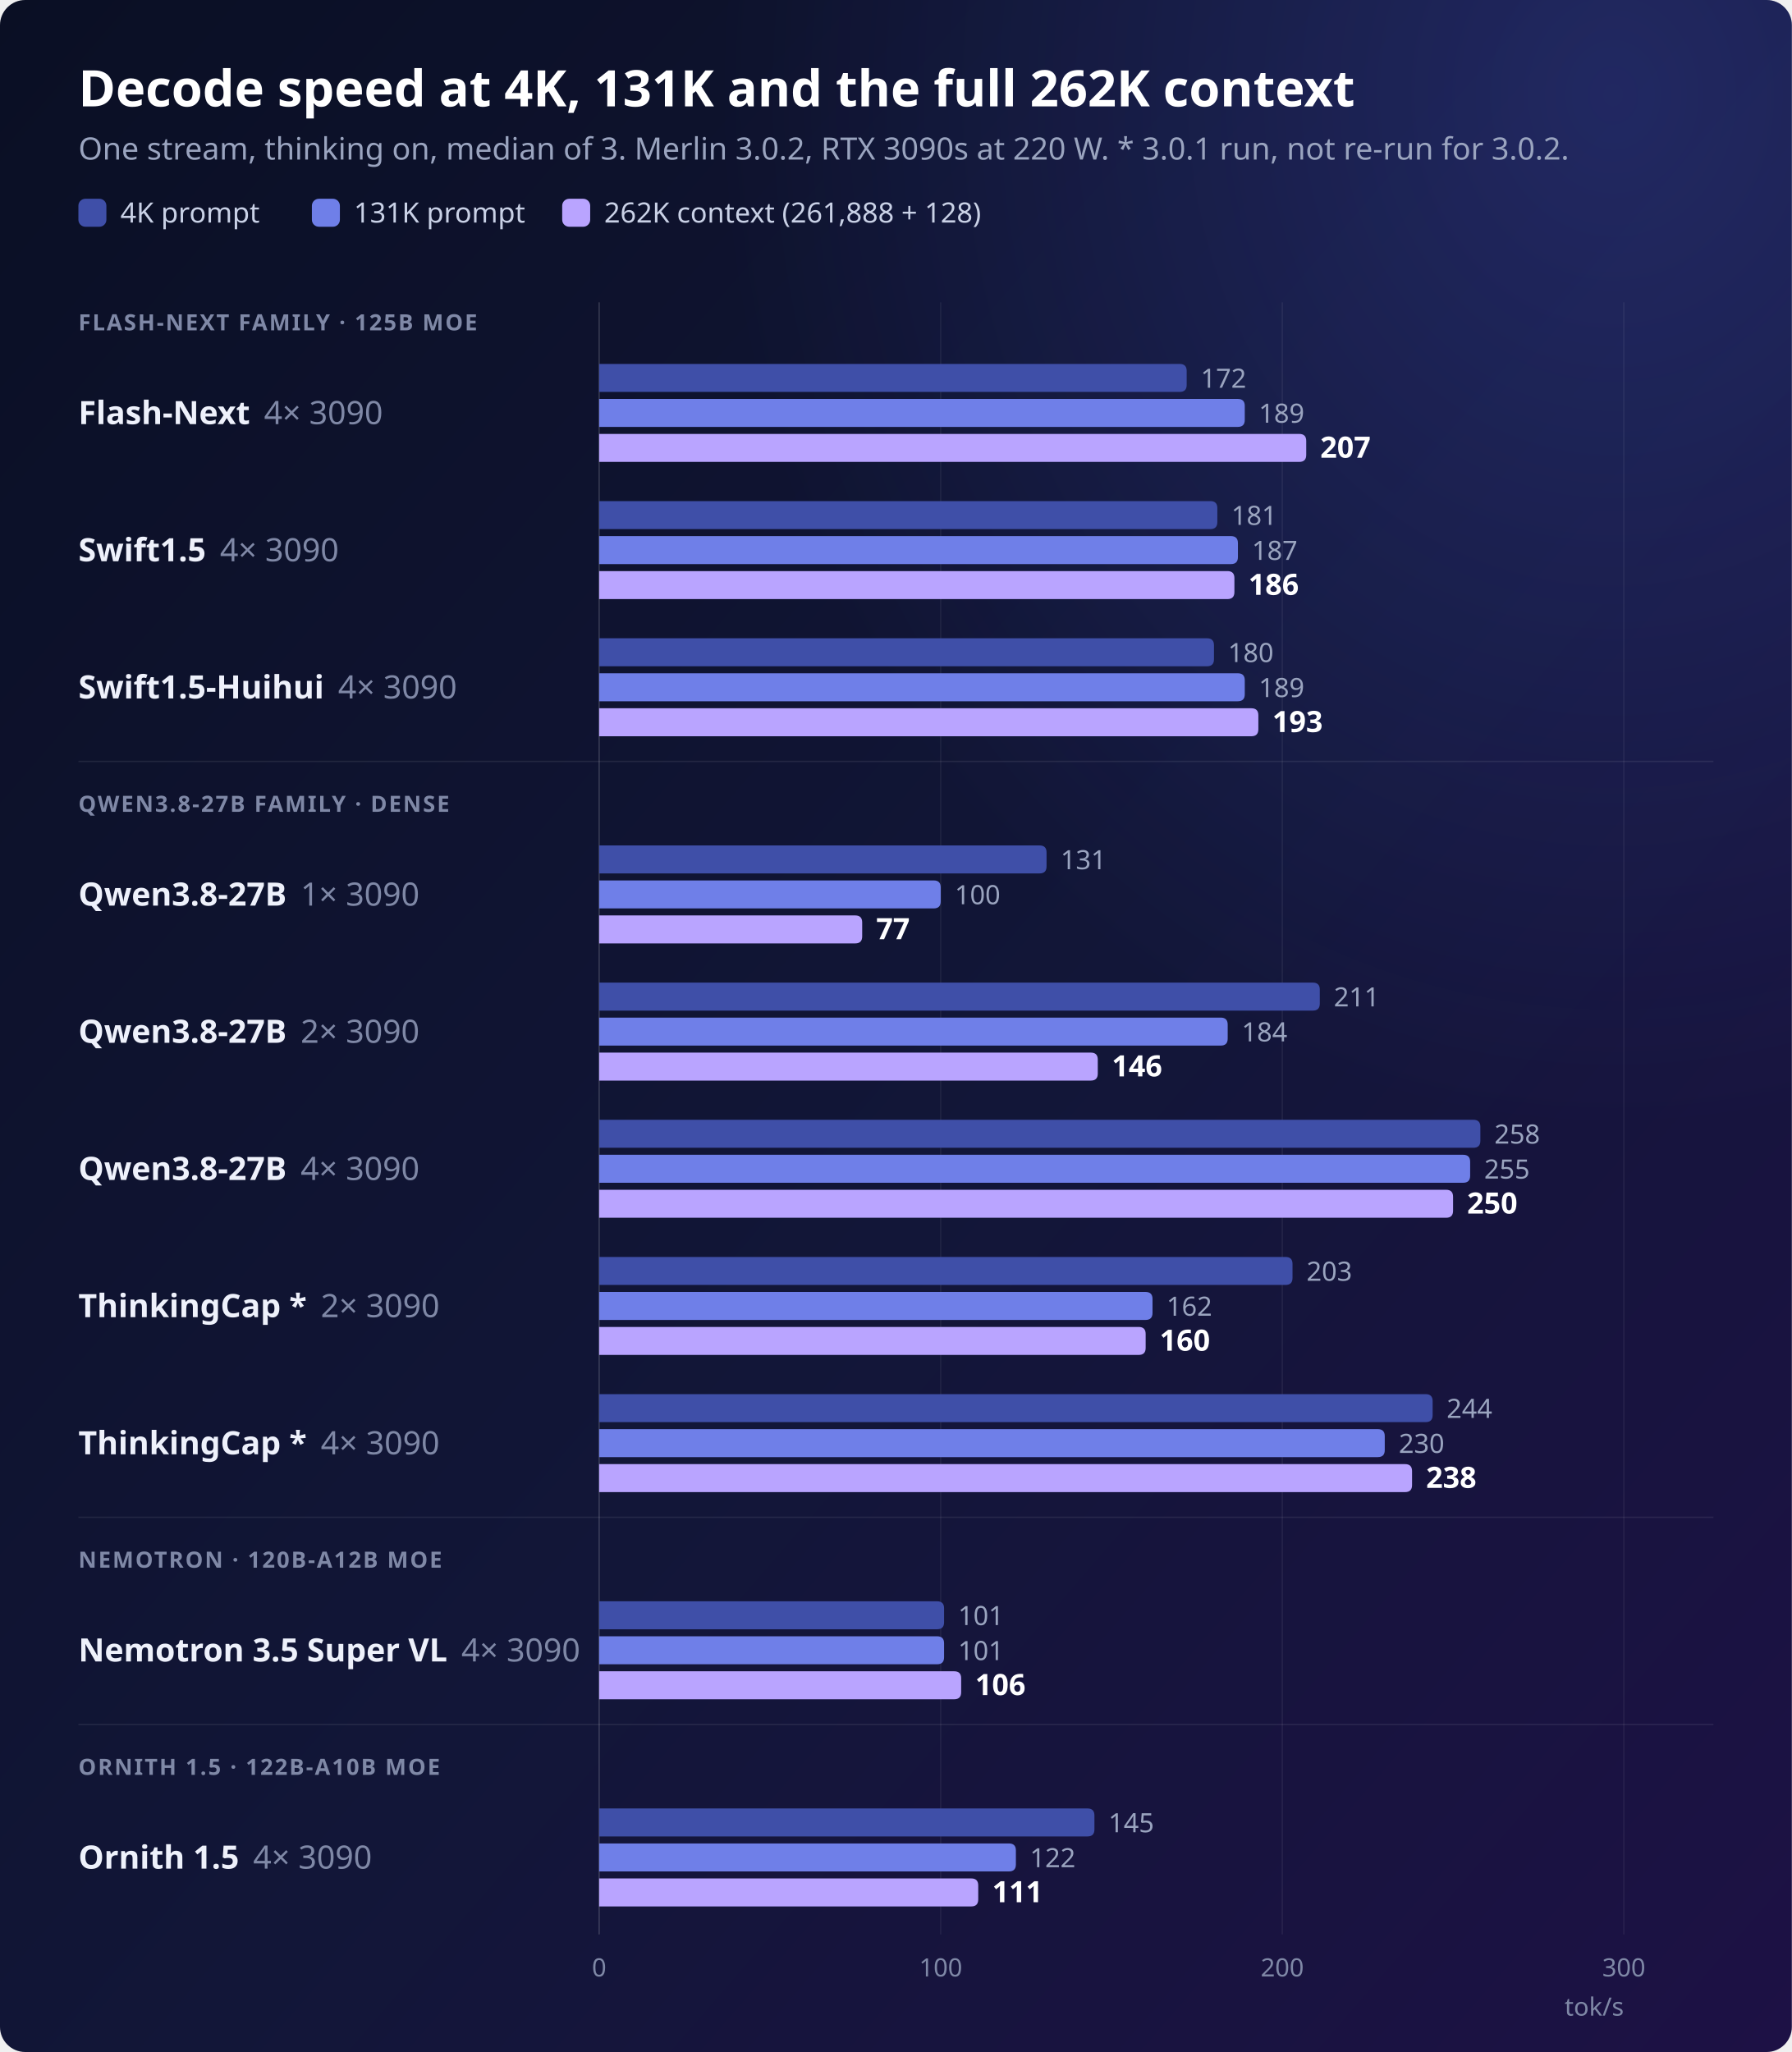
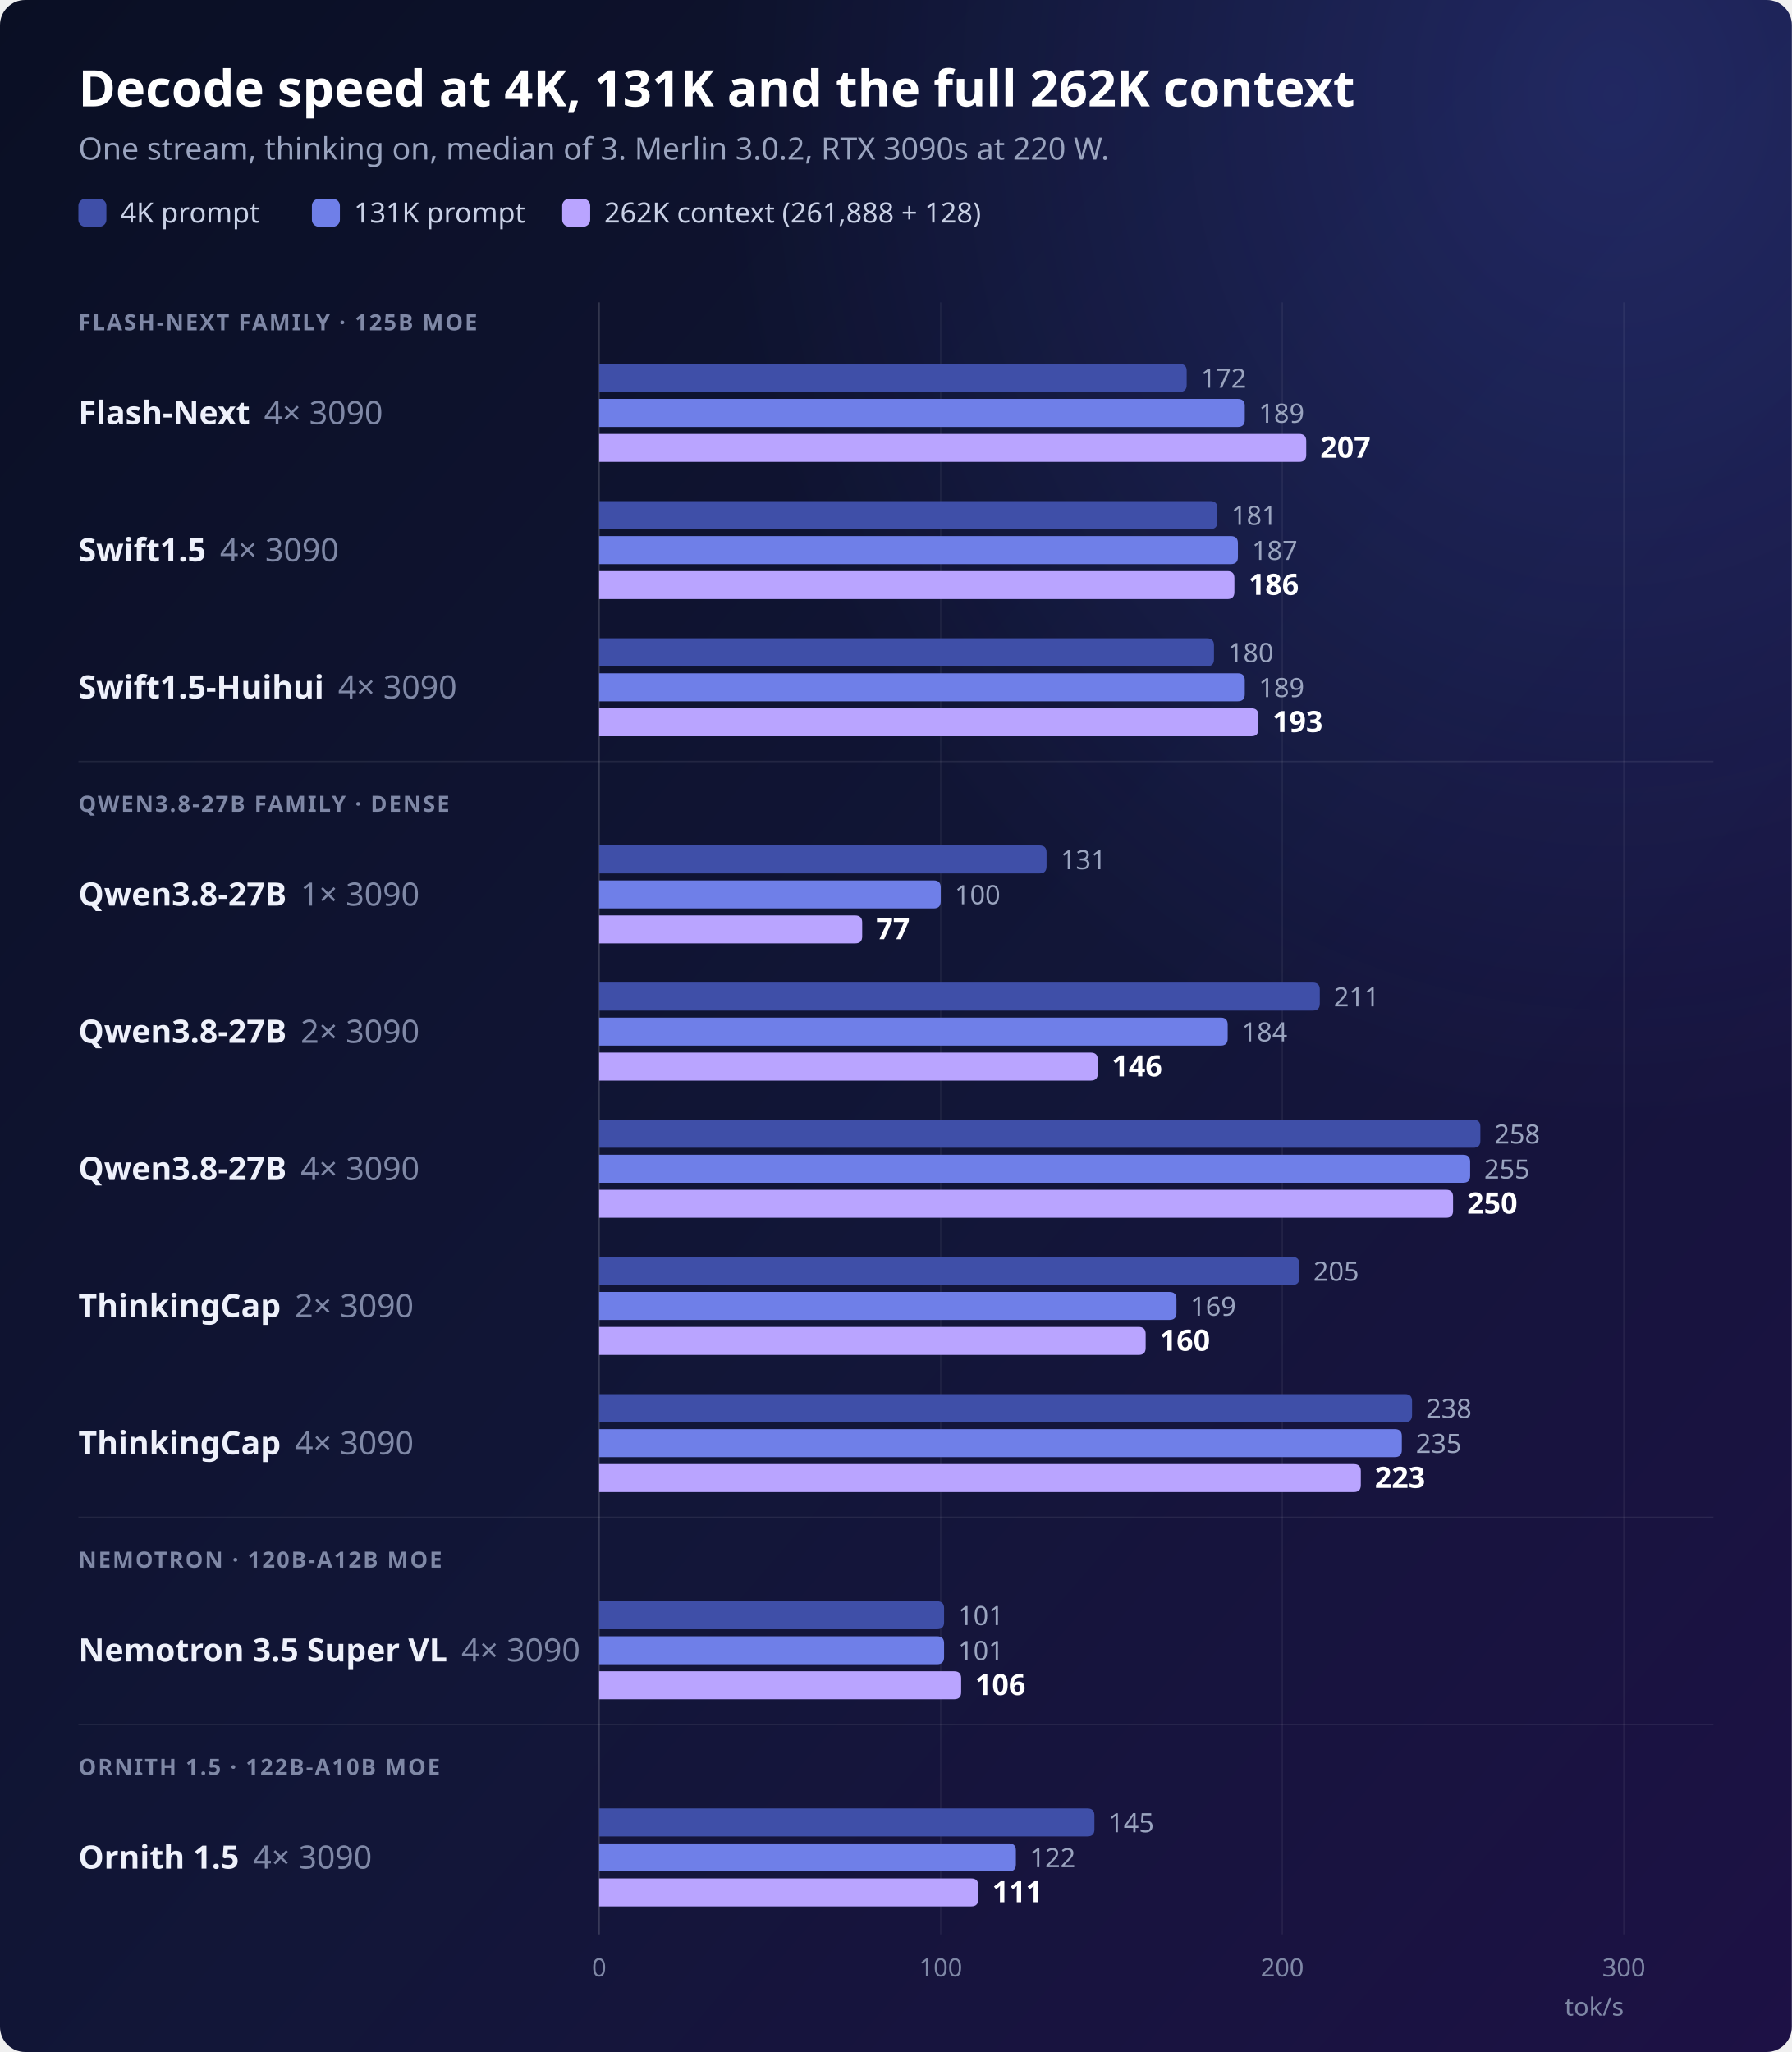
<svg xmlns="http://www.w3.org/2000/svg" width="1280" height="1466" viewBox="0 0 1280 1466" role="img" aria-labelledby="ttl dsc">
  <defs>
    <linearGradient id="bg" x1="0" y1="0" x2="1" y2="1">
      <stop offset="0" stop-color="#0a0f24" />
      <stop offset="0.55" stop-color="#121638" />
      <stop offset="1" stop-color="#1d1145" />
    </linearGradient>
    <radialGradient id="glow" cx="0.9" cy="0.05" r="0.5">
      <stop offset="0" stop-color="#5b6cff" stop-opacity="0.22" />
      <stop offset="1" stop-color="#5b6cff" stop-opacity="0" />
    </radialGradient>
    <clipPath id="card">
      <rect width="1280" height="1466" rx="18" />
    </clipPath>
  </defs>
  <style>text{font-family:-apple-system, BlinkMacSystemFont, 'Segoe UI', 'Noto Sans', Helvetica, Arial, sans-serif;font-variant-numeric:tabular-nums}</style>
  <g clip-path="url(#card)">
    <rect width="1280" height="1466" fill="url(#bg)" />
    <rect width="1280" height="1466" fill="url(#glow)" />
    <text x="56" y="76" font-size="36" font-weight="700" fill="#ffffff">Decode speed at 4K, 131K and the full 262K context</text>
-     <text x="56" y="114" font-size="22" fill="#9aa4bf">One stream, thinking on, median of 3. Merlin 3.0.2, RTX 3090s at 220 W. * 3.0.1 run, not re-run for 3.0.2.</text>
+     <text x="56" y="114" font-size="22" fill="#9aa4bf">One stream, thinking on, median of 3. Merlin 3.0.2, RTX 3090s at 220 W.</text>
    <rect x="56" y="142" width="20" height="20" rx="5" fill="#3f4fa8" />
    <text x="86" y="159" font-size="20" fill="#c9d1e6">4K prompt</text>
    <rect x="222.8" y="142" width="20" height="20" rx="5" fill="#6f7fe8" />
    <text x="252.8" y="159" font-size="20" fill="#c9d1e6">131K prompt</text>
    <rect x="401.6" y="142" width="20" height="20" rx="5" fill="#b9a4ff" />
    <text x="431.6" y="159" font-size="20" fill="#c9d1e6">262K context (261,888 + 128)</text>
    <line x1="428.0" y1="216" x2="428.0" y2="1382" stroke="#ffffff" stroke-opacity="0.16" />
    <text x="428.0" y="1412" font-size="18" fill="#7f88a6" text-anchor="middle">0</text>
    <line x1="672.0" y1="216" x2="672.0" y2="1382" stroke="#ffffff" stroke-opacity="0.06" />
    <text x="672.0" y="1412" font-size="18" fill="#7f88a6" text-anchor="middle">100</text>
    <line x1="916.0" y1="216" x2="916.0" y2="1382" stroke="#ffffff" stroke-opacity="0.06" />
    <text x="916.0" y="1412" font-size="18" fill="#7f88a6" text-anchor="middle">200</text>
    <line x1="1160.0" y1="216" x2="1160.0" y2="1382" stroke="#ffffff" stroke-opacity="0.06" />
    <text x="1160.0" y="1412" font-size="18" fill="#7f88a6" text-anchor="middle">300</text>
    <text x="1160.0" y="1440" font-size="18" fill="#7f88a6" text-anchor="end">tok/s</text>
    <text x="56" y="236" font-size="16" font-weight="700" fill="#7f88a6" letter-spacing="1.2">FLASH-NEXT FAMILY  ·  125B MOE</text>
    <text x="56" y="303.0" font-size="23" font-weight="600" fill="#eef1fb">Flash-Next<tspan font-weight="400" fill="#7f88a6" dx="10">4× 3090</tspan>
    </text>
    <path d="M428.0,260.0 H842.7 Q847.7,260.0 847.7,265.0 V275.0 Q847.7,280.0 842.7,280.0 H428.0 Z" fill="#3f4fa8" />
    <text x="857.7" y="277.0" font-size="19" font-weight="500" fill="#9aa4bf">172</text>
    <path d="M428.0,285.0 H884.2 Q889.2,285.0 889.2,290.0 V300.0 Q889.2,305.0 884.2,305.0 H428.0 Z" fill="#6f7fe8" />
    <text x="899.2" y="302.0" font-size="19" font-weight="500" fill="#9aa4bf">189</text>
    <path d="M428.0,310.0 H928.1 Q933.1,310.0 933.1,315.0 V325.0 Q933.1,330.0 928.1,330.0 H428.0 Z" fill="#b9a4ff" />
    <text x="943.1" y="327.0" font-size="21" font-weight="700" fill="#ffffff">207</text>
    <text x="56" y="401.0" font-size="23" font-weight="600" fill="#eef1fb">Swift1.5<tspan font-weight="400" fill="#7f88a6" dx="10">4× 3090</tspan>
    </text>
    <path d="M428.0,358.0 H864.6 Q869.6,358.0 869.6,363.0 V373.0 Q869.6,378.0 864.6,378.0 H428.0 Z" fill="#3f4fa8" />
    <text x="879.6" y="375.0" font-size="19" font-weight="500" fill="#9aa4bf">181</text>
    <path d="M428.0,383.0 H879.3 Q884.3,383.0 884.3,388.0 V398.0 Q884.3,403.0 879.3,403.0 H428.0 Z" fill="#6f7fe8" />
    <text x="894.3" y="400.0" font-size="19" font-weight="500" fill="#9aa4bf">187</text>
    <path d="M428.0,408.0 H876.8 Q881.8,408.0 881.8,413.0 V423.0 Q881.8,428.0 876.8,428.0 H428.0 Z" fill="#b9a4ff" />
    <text x="891.8" y="425.0" font-size="21" font-weight="700" fill="#ffffff">186</text>
    <text x="56" y="499.0" font-size="23" font-weight="600" fill="#eef1fb">Swift1.5-Huihui<tspan font-weight="400" fill="#7f88a6" dx="10">4× 3090</tspan>
    </text>
    <path d="M428.0,456.0 H862.2 Q867.2,456.0 867.2,461.0 V471.0 Q867.2,476.0 862.2,476.0 H428.0 Z" fill="#3f4fa8" />
    <text x="877.2" y="473.0" font-size="19" font-weight="500" fill="#9aa4bf">180</text>
    <path d="M428.0,481.0 H884.2 Q889.2,481.0 889.2,486.0 V496.0 Q889.2,501.0 884.2,501.0 H428.0 Z" fill="#6f7fe8" />
    <text x="899.2" y="498.0" font-size="19" font-weight="500" fill="#9aa4bf">189</text>
    <path d="M428.0,506.0 H893.9 Q898.9,506.0 898.9,511.0 V521.0 Q898.9,526.0 893.9,526.0 H428.0 Z" fill="#b9a4ff" />
    <text x="908.9" y="523.0" font-size="21" font-weight="700" fill="#ffffff">193</text>
    <line x1="56" y1="544" x2="1224" y2="544" stroke="#ffffff" stroke-opacity="0.08" />
    <text x="56" y="580" font-size="16" font-weight="700" fill="#7f88a6" letter-spacing="1.2">QWEN3.8-27B FAMILY  ·  DENSE</text>
    <text x="56" y="647.0" font-size="23" font-weight="600" fill="#eef1fb">Qwen3.8-27B<tspan font-weight="400" fill="#7f88a6" dx="10">1× 3090</tspan>
    </text>
    <path d="M428.0,604.0 H742.6 Q747.6,604.0 747.6,609.0 V619.0 Q747.6,624.0 742.6,624.0 H428.0 Z" fill="#3f4fa8" />
    <text x="757.6" y="621.0" font-size="19" font-weight="500" fill="#9aa4bf">131</text>
    <path d="M428.0,629.0 H667.0 Q672.0,629.0 672.0,634.0 V644.0 Q672.0,649.0 667.0,649.0 H428.0 Z" fill="#6f7fe8" />
    <text x="682.0" y="646.0" font-size="19" font-weight="500" fill="#9aa4bf">100</text>
    <path d="M428.0,654.0 H610.9 Q615.9,654.0 615.9,659.0 V669.0 Q615.9,674.0 610.9,674.0 H428.0 Z" fill="#b9a4ff" />
    <text x="625.9" y="671.0" font-size="21" font-weight="700" fill="#ffffff">77</text>
    <text x="56" y="745.0" font-size="23" font-weight="600" fill="#eef1fb">Qwen3.8-27B<tspan font-weight="400" fill="#7f88a6" dx="10">2× 3090</tspan>
    </text>
    <path d="M428.0,702.0 H937.8 Q942.8,702.0 942.8,707.0 V717.0 Q942.8,722.0 937.8,722.0 H428.0 Z" fill="#3f4fa8" />
    <text x="952.8" y="719.0" font-size="19" font-weight="500" fill="#9aa4bf">211</text>
    <path d="M428.0,727.0 H872.0 Q877.0,727.0 877.0,732.0 V742.0 Q877.0,747.0 872.0,747.0 H428.0 Z" fill="#6f7fe8" />
    <text x="887.0" y="744.0" font-size="19" font-weight="500" fill="#9aa4bf">184</text>
    <path d="M428.0,752.0 H779.2 Q784.2,752.0 784.2,757.0 V767.0 Q784.2,772.0 779.2,772.0 H428.0 Z" fill="#b9a4ff" />
    <text x="794.2" y="769.0" font-size="21" font-weight="700" fill="#ffffff">146</text>
    <text x="56" y="843.0" font-size="23" font-weight="600" fill="#eef1fb">Qwen3.8-27B<tspan font-weight="400" fill="#7f88a6" dx="10">4× 3090</tspan>
    </text>
    <path d="M428.0,800.0 H1052.5 Q1057.5,800.0 1057.5,805.0 V815.0 Q1057.5,820.0 1052.5,820.0 H428.0 Z" fill="#3f4fa8" />
    <text x="1067.5" y="817.0" font-size="19" font-weight="500" fill="#9aa4bf">258</text>
    <path d="M428.0,825.0 H1045.2 Q1050.2,825.0 1050.2,830.0 V840.0 Q1050.2,845.0 1045.2,845.0 H428.0 Z" fill="#6f7fe8" />
    <text x="1060.2" y="842.0" font-size="19" font-weight="500" fill="#9aa4bf">255</text>
    <path d="M428.0,850.0 H1033.0 Q1038.0,850.0 1038.0,855.0 V865.0 Q1038.0,870.0 1033.0,870.0 H428.0 Z" fill="#b9a4ff" />
    <text x="1048.0" y="867.0" font-size="21" font-weight="700" fill="#ffffff">250</text>
-     <text x="56" y="941.0" font-size="23" font-weight="600" fill="#eef1fb">ThinkingCap *<tspan font-weight="400" fill="#7f88a6" dx="10">2× 3090</tspan>
+     <text x="56" y="941.0" font-size="23" font-weight="600" fill="#eef1fb">ThinkingCap<tspan font-weight="400" fill="#7f88a6" dx="10">2× 3090</tspan>
    </text>
-     <path d="M428.0,898.0 H918.3 Q923.3,898.0 923.3,903.0 V913.0 Q923.3,918.0 918.3,918.0 H428.0 Z" fill="#3f4fa8" />
-     <text x="933.3" y="915.0" font-size="19" font-weight="500" fill="#9aa4bf">203</text>
-     <path d="M428.0,923.0 H818.3 Q823.3,923.0 823.3,928.0 V938.0 Q823.3,943.0 818.3,943.0 H428.0 Z" fill="#6f7fe8" />
-     <text x="833.3" y="940.0" font-size="19" font-weight="500" fill="#9aa4bf">162</text>
+     <path d="M428.0,898.0 H923.2 Q928.2,898.0 928.2,903.0 V913.0 Q928.2,918.0 923.2,918.0 H428.0 Z" fill="#3f4fa8" />
+     <text x="938.2" y="915.0" font-size="19" font-weight="500" fill="#9aa4bf">205</text>
+     <path d="M428.0,923.0 H835.4 Q840.4,923.0 840.4,928.0 V938.0 Q840.4,943.0 835.4,943.0 H428.0 Z" fill="#6f7fe8" />
+     <text x="850.4" y="940.0" font-size="19" font-weight="500" fill="#9aa4bf">169</text>
    <path d="M428.0,948.0 H813.4 Q818.4,948.0 818.4,953.0 V963.0 Q818.4,968.0 813.4,968.0 H428.0 Z" fill="#b9a4ff" />
    <text x="828.4" y="965.0" font-size="21" font-weight="700" fill="#ffffff">160</text>
-     <text x="56" y="1039.0" font-size="23" font-weight="600" fill="#eef1fb">ThinkingCap *<tspan font-weight="400" fill="#7f88a6" dx="10">4× 3090</tspan>
+     <text x="56" y="1039.0" font-size="23" font-weight="600" fill="#eef1fb">ThinkingCap<tspan font-weight="400" fill="#7f88a6" dx="10">4× 3090</tspan>
    </text>
-     <path d="M428.0,996.0 H1018.4 Q1023.4,996.0 1023.4,1001.0 V1011.0 Q1023.4,1016.0 1018.4,1016.0 H428.0 Z" fill="#3f4fa8" />
-     <text x="1033.4" y="1013.0" font-size="19" font-weight="500" fill="#9aa4bf">244</text>
-     <path d="M428.0,1021.0 H984.2 Q989.2,1021.0 989.2,1026.0 V1036.0 Q989.2,1041.0 984.2,1041.0 H428.0 Z" fill="#6f7fe8" />
-     <text x="999.2" y="1038.0" font-size="19" font-weight="500" fill="#9aa4bf">230</text>
-     <path d="M428.0,1046.0 H1003.7 Q1008.7,1046.0 1008.7,1051.0 V1061.0 Q1008.7,1066.0 1003.7,1066.0 H428.0 Z" fill="#b9a4ff" />
-     <text x="1018.7" y="1063.0" font-size="21" font-weight="700" fill="#ffffff">238</text>
+     <path d="M428.0,996.0 H1003.7 Q1008.7,996.0 1008.7,1001.0 V1011.0 Q1008.7,1016.0 1003.7,1016.0 H428.0 Z" fill="#3f4fa8" />
+     <text x="1018.7" y="1013.0" font-size="19" font-weight="500" fill="#9aa4bf">238</text>
+     <path d="M428.0,1021.0 H996.4 Q1001.4,1021.0 1001.4,1026.0 V1036.0 Q1001.4,1041.0 996.4,1041.0 H428.0 Z" fill="#6f7fe8" />
+     <text x="1011.4" y="1038.0" font-size="19" font-weight="500" fill="#9aa4bf">235</text>
+     <path d="M428.0,1046.0 H967.1 Q972.1,1046.0 972.1,1051.0 V1061.0 Q972.1,1066.0 967.1,1066.0 H428.0 Z" fill="#b9a4ff" />
+     <text x="982.1" y="1063.0" font-size="21" font-weight="700" fill="#ffffff">223</text>
    <line x1="56" y1="1084" x2="1224" y2="1084" stroke="#ffffff" stroke-opacity="0.08" />
    <text x="56" y="1120" font-size="16" font-weight="700" fill="#7f88a6" letter-spacing="1.2">NEMOTRON  ·  120B-A12B MOE</text>
    <text x="56" y="1187.0" font-size="23" font-weight="600" fill="#eef1fb">Nemotron 3.5 Super VL<tspan font-weight="400" fill="#7f88a6" dx="10">4× 3090</tspan>
    </text>
    <path d="M428.0,1144.0 H669.4 Q674.4,1144.0 674.4,1149.0 V1159.0 Q674.4,1164.0 669.4,1164.0 H428.0 Z" fill="#3f4fa8" />
    <text x="684.4" y="1161.0" font-size="19" font-weight="500" fill="#9aa4bf">101</text>
    <path d="M428.0,1169.0 H669.4 Q674.4,1169.0 674.4,1174.0 V1184.0 Q674.4,1189.0 669.4,1189.0 H428.0 Z" fill="#6f7fe8" />
    <text x="684.4" y="1186.0" font-size="19" font-weight="500" fill="#9aa4bf">101</text>
    <path d="M428.0,1194.0 H681.6 Q686.6,1194.0 686.6,1199.0 V1209.0 Q686.6,1214.0 681.6,1214.0 H428.0 Z" fill="#b9a4ff" />
    <text x="696.6" y="1211.0" font-size="21" font-weight="700" fill="#ffffff">106</text>
    <line x1="56" y1="1232" x2="1224" y2="1232" stroke="#ffffff" stroke-opacity="0.08" />
    <text x="56" y="1268" font-size="16" font-weight="700" fill="#7f88a6" letter-spacing="1.2">ORNITH 1.5  ·  122B-A10B MOE</text>
    <text x="56" y="1335.0" font-size="23" font-weight="600" fill="#eef1fb">Ornith 1.5<tspan font-weight="400" fill="#7f88a6" dx="10">4× 3090</tspan>
    </text>
    <path d="M428.0,1292.0 H776.8 Q781.8,1292.0 781.8,1297.0 V1307.0 Q781.8,1312.0 776.8,1312.0 H428.0 Z" fill="#3f4fa8" />
    <text x="791.8" y="1309.0" font-size="19" font-weight="500" fill="#9aa4bf">145</text>
    <path d="M428.0,1317.0 H720.7 Q725.7,1317.0 725.7,1322.0 V1332.0 Q725.7,1337.0 720.7,1337.0 H428.0 Z" fill="#6f7fe8" />
    <text x="735.7" y="1334.0" font-size="19" font-weight="500" fill="#9aa4bf">122</text>
    <path d="M428.0,1342.0 H693.8 Q698.8,1342.0 698.8,1347.0 V1357.0 Q698.8,1362.0 693.8,1362.0 H428.0 Z" fill="#b9a4ff" />
    <text x="708.8" y="1359.0" font-size="21" font-weight="700" fill="#ffffff">111</text>
  </g>
</svg>
